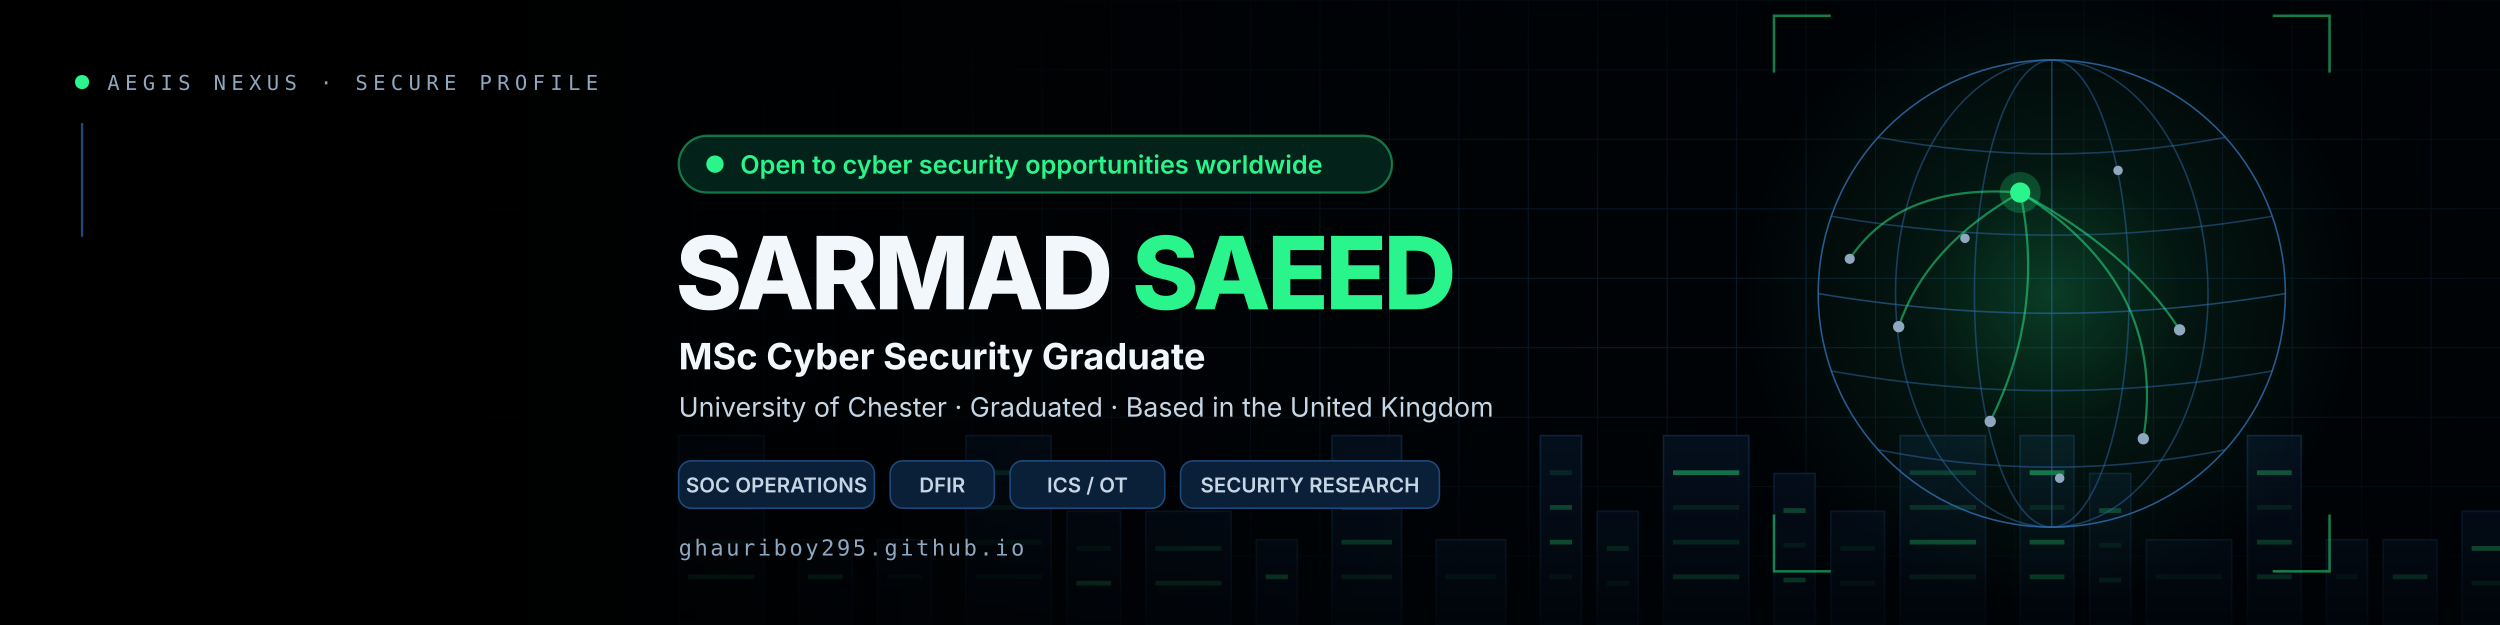
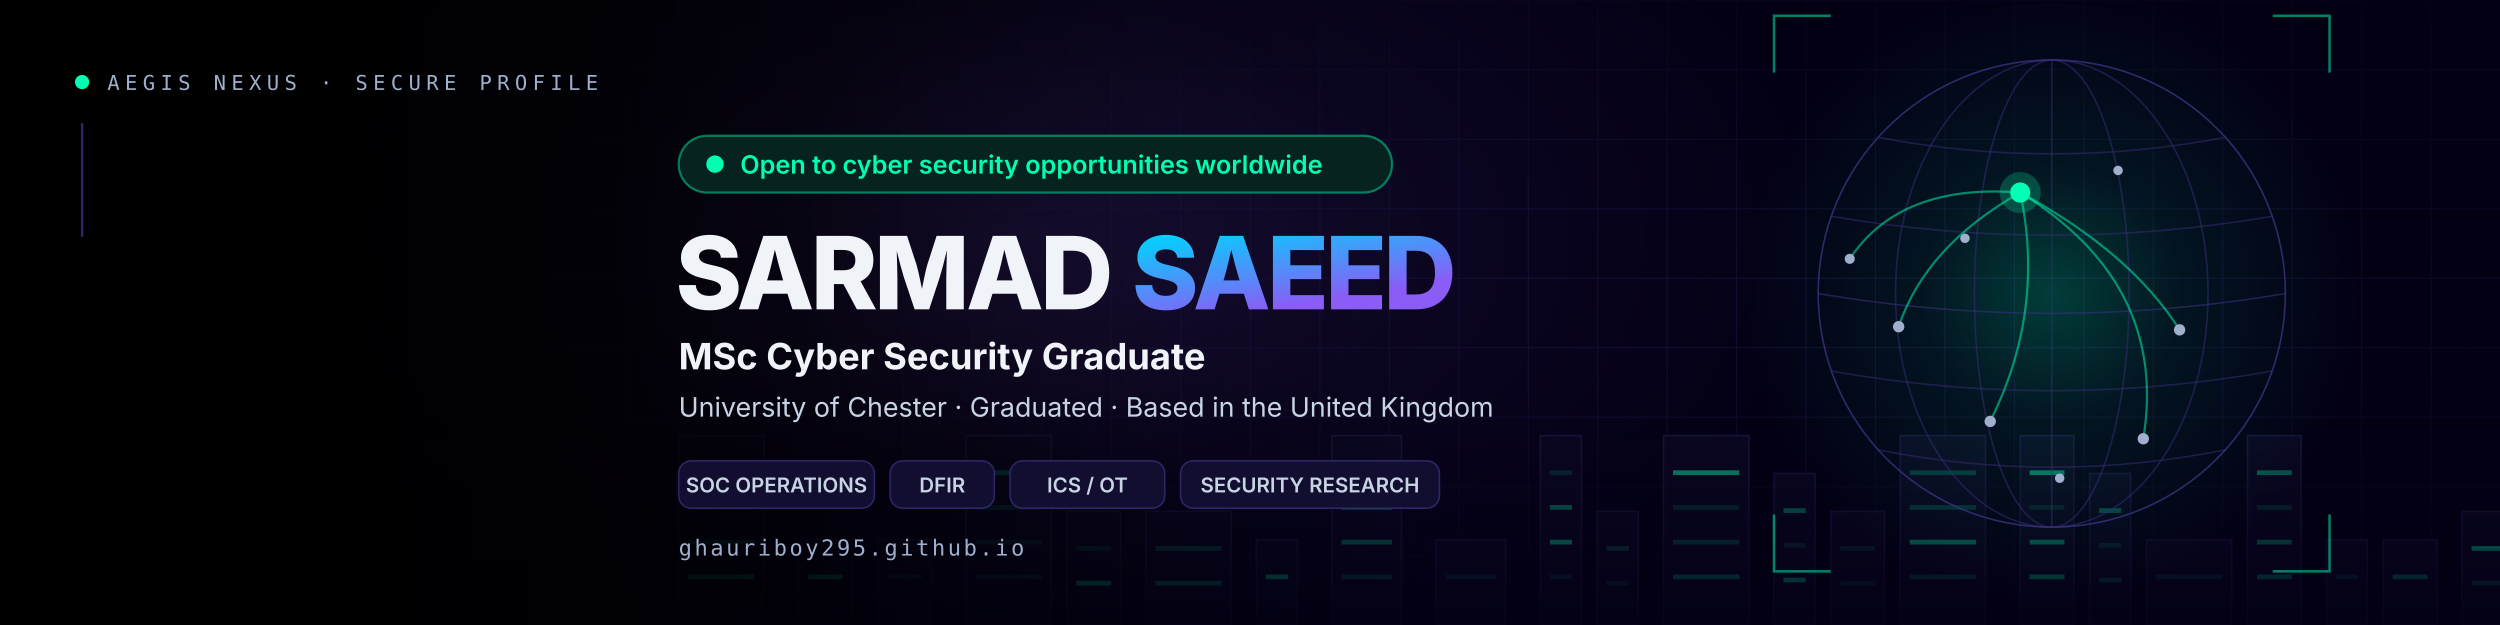
<svg xmlns="http://www.w3.org/2000/svg" width="1584" height="396" viewBox="0 0 1584 396">
  <defs>
    <pattern id="lbGrid" width="44" height="44" patternUnits="userSpaceOnUse">
-       <path d="M44 0H0V44" fill="none" stroke="#1E4A7A" stroke-opacity="0.5" stroke-width="1" />
+       <path d="M44 0H0V44" fill="none" stroke="#2E2668" stroke-opacity="0.5" stroke-width="1" />
    </pattern>
    <radialGradient id="lbFade" cx="0.72" cy="0.5" r="0.65">
      <stop offset="0" stop-color="#fff" stop-opacity="0.85" />
      <stop offset="1" stop-color="#fff" stop-opacity="0" />
    </radialGradient>
    <mask id="lbGridMask">
      <rect width="1584" height="396" fill="url(#lbFade)" />
    </mask>
    <radialGradient id="lbGlow" cx="0.5" cy="0.5" r="0.5">
-       <stop offset="0" stop-color="#29F58C" stop-opacity="0.24" />
-       <stop offset="0.42" stop-color="#29F58C" stop-opacity="0.08" />
-       <stop offset="1" stop-color="#29F58C" stop-opacity="0" />
+       <stop offset="0" stop-color="#00FFB2" stop-opacity="0.24" />
+       <stop offset="0.42" stop-color="#00FFB2" stop-opacity="0.08" />
+       <stop offset="1" stop-color="#00FFB2" stop-opacity="0" />
    </radialGradient>
    <linearGradient id="lbLeftShade" x1="0" y1="0" x2="1" y2="0">
      <stop offset="0" stop-color="#000000" stop-opacity="1" />
      <stop offset="0.16" stop-color="#000000" stop-opacity="0.94" />
      <stop offset="0.32" stop-color="#000000" stop-opacity="0.62" />
      <stop offset="0.46" stop-color="#000000" stop-opacity="0.22" />
      <stop offset="0.58" stop-color="#000000" stop-opacity="0" />
    </linearGradient>
    <linearGradient id="lbDeckFade" x1="0" y1="0" x2="0" y2="1">
-       <stop offset="0" stop-color="#000306" stop-opacity="0" />
-       <stop offset="1" stop-color="#000306" stop-opacity="0.85" />
+       <stop offset="0" stop-color="#030014" stop-opacity="0" />
+       <stop offset="1" stop-color="#030014" stop-opacity="0.85" />
    </linearGradient>
+     <linearGradient id="lbName" x1="0" y1="0" x2="1" y2="0.6">
+       <stop offset="0" stop-color="#00FFB2" />
+       <stop offset="0.45" stop-color="#00D4FF" />
+       <stop offset="1" stop-color="#8B5CF6" />
+     </linearGradient>
+     <radialGradient id="lbVioletGlow" cx="0.5" cy="0.5" r="0.5">
+       <stop offset="0" stop-color="#8B5CF6" stop-opacity="0.2" />
+       <stop offset="0.5" stop-color="#8B5CF6" stop-opacity="0.06" />
+       <stop offset="1" stop-color="#8B5CF6" stop-opacity="0" />
+     </radialGradient>
  </defs>
-   <rect width="1584" height="396" fill="#000306" />
+   <rect width="1584" height="396" fill="#030014" />
+   <ellipse cx="640" cy="150" rx="520" ry="300" fill="url(#lbVioletGlow)" />
  <rect width="1584" height="396" fill="url(#lbGrid)" mask="url(#lbGridMask)" />
  <g opacity="0.85">
-     <rect x="430" y="276" width="54" height="120" fill="#061426" stroke="#10304F" stroke-width="1" />
-     <rect x="436" y="298" width="42" height="3" fill="#29F58C" opacity="0.72" />
-     <rect x="436" y="320" width="42" height="3" fill="#29F58C" opacity="0.3" />
-     <rect x="436" y="342" width="42" height="3" fill="#29F58C" opacity="0.3" />
-     <rect x="436" y="364" width="42" height="3" fill="#29F58C" opacity="0.72" />
-     <rect x="506" y="342" width="34" height="54" fill="#061426" stroke="#10304F" stroke-width="1" />
-     <rect x="512" y="364" width="22" height="3" fill="#29F58C" opacity="0.72" />
-     <rect x="556" y="342" width="34" height="54" fill="#061426" stroke="#10304F" stroke-width="1" />
-     <rect x="562" y="364" width="22" height="3" fill="#29F58C" opacity="0.18" />
-     <rect x="612" y="276" width="54" height="120" fill="#061426" stroke="#10304F" stroke-width="1" />
-     <rect x="618" y="298" width="42" height="3" fill="#29F58C" opacity="0.3" />
-     <rect x="618" y="320" width="42" height="3" fill="#29F58C" opacity="0.18" />
-     <rect x="618" y="342" width="42" height="3" fill="#29F58C" opacity="0.18" />
-     <rect x="618" y="364" width="42" height="3" fill="#29F58C" opacity="0.18" />
-     <rect x="676" y="324" width="34" height="72" fill="#061426" stroke="#10304F" stroke-width="1" />
-     <rect x="682" y="346" width="22" height="3" fill="#29F58C" opacity="0.18" />
-     <rect x="682" y="368" width="22" height="3" fill="#29F58C" opacity="0.72" />
-     <rect x="726" y="324" width="54" height="72" fill="#061426" stroke="#10304F" stroke-width="1" />
-     <rect x="732" y="346" width="42" height="3" fill="#29F58C" opacity="0.3" />
-     <rect x="732" y="368" width="42" height="3" fill="#29F58C" opacity="0.5" />
-     <rect x="796" y="342" width="26" height="54" fill="#061426" stroke="#10304F" stroke-width="1" />
-     <rect x="802" y="364" width="14" height="3" fill="#29F58C" opacity="0.72" />
-     <rect x="844" y="276" width="44" height="120" fill="#061426" stroke="#10304F" stroke-width="1" />
-     <rect x="850" y="298" width="32" height="3" fill="#29F58C" opacity="0.18" />
-     <rect x="850" y="320" width="32" height="3" fill="#29F58C" opacity="0.5" />
-     <rect x="850" y="342" width="32" height="3" fill="#29F58C" opacity="0.5" />
-     <rect x="850" y="364" width="32" height="3" fill="#29F58C" opacity="0.3" />
-     <rect x="910" y="342" width="44" height="54" fill="#061426" stroke="#10304F" stroke-width="1" />
-     <rect x="916" y="364" width="32" height="3" fill="#29F58C" opacity="0.18" />
-     <rect x="976" y="276" width="26" height="120" fill="#061426" stroke="#10304F" stroke-width="1" />
-     <rect x="982" y="298" width="14" height="3" fill="#29F58C" opacity="0.18" />
-     <rect x="982" y="320" width="14" height="3" fill="#29F58C" opacity="0.5" />
-     <rect x="982" y="342" width="14" height="3" fill="#29F58C" opacity="0.72" />
-     <rect x="982" y="364" width="14" height="3" fill="#29F58C" opacity="0.18" />
-     <rect x="1012" y="324" width="26" height="72" fill="#061426" stroke="#10304F" stroke-width="1" />
-     <rect x="1018" y="346" width="14" height="3" fill="#29F58C" opacity="0.3" />
-     <rect x="1018" y="368" width="14" height="3" fill="#29F58C" opacity="0.18" />
-     <rect x="1054" y="276" width="54" height="120" fill="#061426" stroke="#10304F" stroke-width="1" />
-     <rect x="1060" y="298" width="42" height="3" fill="#29F58C" opacity="0.72" />
-     <rect x="1060" y="320" width="42" height="3" fill="#29F58C" opacity="0.18" />
-     <rect x="1060" y="342" width="42" height="3" fill="#29F58C" opacity="0.3" />
-     <rect x="1060" y="364" width="42" height="3" fill="#29F58C" opacity="0.5" />
-     <rect x="1124" y="300" width="26" height="96" fill="#061426" stroke="#10304F" stroke-width="1" />
-     <rect x="1130" y="322" width="14" height="3" fill="#29F58C" opacity="0.5" />
-     <rect x="1130" y="344" width="14" height="3" fill="#29F58C" opacity="0.18" />
-     <rect x="1130" y="366" width="14" height="3" fill="#29F58C" opacity="0.72" />
-     <rect x="1160" y="324" width="34" height="72" fill="#061426" stroke="#10304F" stroke-width="1" />
-     <rect x="1166" y="346" width="22" height="3" fill="#29F58C" opacity="0.18" />
-     <rect x="1166" y="368" width="22" height="3" fill="#29F58C" opacity="0.18" />
-     <rect x="1204" y="276" width="54" height="120" fill="#061426" stroke="#10304F" stroke-width="1" />
-     <rect x="1210" y="298" width="42" height="3" fill="#29F58C" opacity="0.3" />
-     <rect x="1210" y="320" width="42" height="3" fill="#29F58C" opacity="0.3" />
-     <rect x="1210" y="342" width="42" height="3" fill="#29F58C" opacity="0.72" />
-     <rect x="1210" y="364" width="42" height="3" fill="#29F58C" opacity="0.3" />
-     <rect x="1280" y="276" width="34" height="120" fill="#061426" stroke="#10304F" stroke-width="1" />
-     <rect x="1286" y="298" width="22" height="3" fill="#29F58C" opacity="0.72" />
-     <rect x="1286" y="320" width="22" height="3" fill="#29F58C" opacity="0.18" />
-     <rect x="1286" y="342" width="22" height="3" fill="#29F58C" opacity="0.72" />
-     <rect x="1286" y="364" width="22" height="3" fill="#29F58C" opacity="0.72" />
-     <rect x="1324" y="300" width="26" height="96" fill="#061426" stroke="#10304F" stroke-width="1" />
-     <rect x="1330" y="322" width="14" height="3" fill="#29F58C" opacity="0.5" />
-     <rect x="1330" y="344" width="14" height="3" fill="#29F58C" opacity="0.18" />
-     <rect x="1330" y="366" width="14" height="3" fill="#29F58C" opacity="0.3" />
-     <rect x="1360" y="342" width="54" height="54" fill="#061426" stroke="#10304F" stroke-width="1" />
-     <rect x="1366" y="364" width="42" height="3" fill="#29F58C" opacity="0.18" />
-     <rect x="1424" y="276" width="34" height="120" fill="#061426" stroke="#10304F" stroke-width="1" />
-     <rect x="1430" y="298" width="22" height="3" fill="#29F58C" opacity="0.5" />
-     <rect x="1430" y="320" width="22" height="3" fill="#29F58C" opacity="0.18" />
-     <rect x="1430" y="342" width="22" height="3" fill="#29F58C" opacity="0.5" />
-     <rect x="1430" y="364" width="22" height="3" fill="#29F58C" opacity="0.5" />
-     <rect x="1474" y="342" width="26" height="54" fill="#061426" stroke="#10304F" stroke-width="1" />
-     <rect x="1480" y="364" width="14" height="3" fill="#29F58C" opacity="0.18" />
-     <rect x="1510" y="342" width="34" height="54" fill="#061426" stroke="#10304F" stroke-width="1" />
-     <rect x="1516" y="364" width="22" height="3" fill="#29F58C" opacity="0.5" />
-     <rect x="1560" y="324" width="54" height="72" fill="#061426" stroke="#10304F" stroke-width="1" />
-     <rect x="1566" y="346" width="42" height="3" fill="#29F58C" opacity="0.72" />
-     <rect x="1566" y="368" width="42" height="3" fill="#29F58C" opacity="0.3" />
+     <rect x="430" y="276" width="54" height="120" fill="#0C0824" stroke="#1E1848" stroke-width="1" />
+     <rect x="436" y="298" width="42" height="3" fill="#00FFB2" opacity="0.72" />
+     <rect x="436" y="320" width="42" height="3" fill="#00FFB2" opacity="0.3" />
+     <rect x="436" y="342" width="42" height="3" fill="#00FFB2" opacity="0.3" />
+     <rect x="436" y="364" width="42" height="3" fill="#00FFB2" opacity="0.72" />
+     <rect x="506" y="342" width="34" height="54" fill="#0C0824" stroke="#1E1848" stroke-width="1" />
+     <rect x="512" y="364" width="22" height="3" fill="#00FFB2" opacity="0.72" />
+     <rect x="556" y="342" width="34" height="54" fill="#0C0824" stroke="#1E1848" stroke-width="1" />
+     <rect x="562" y="364" width="22" height="3" fill="#00FFB2" opacity="0.18" />
+     <rect x="612" y="276" width="54" height="120" fill="#0C0824" stroke="#1E1848" stroke-width="1" />
+     <rect x="618" y="298" width="42" height="3" fill="#00FFB2" opacity="0.3" />
+     <rect x="618" y="320" width="42" height="3" fill="#00FFB2" opacity="0.18" />
+     <rect x="618" y="342" width="42" height="3" fill="#00FFB2" opacity="0.18" />
+     <rect x="618" y="364" width="42" height="3" fill="#00FFB2" opacity="0.18" />
+     <rect x="676" y="324" width="34" height="72" fill="#0C0824" stroke="#1E1848" stroke-width="1" />
+     <rect x="682" y="346" width="22" height="3" fill="#00FFB2" opacity="0.18" />
+     <rect x="682" y="368" width="22" height="3" fill="#00FFB2" opacity="0.72" />
+     <rect x="726" y="324" width="54" height="72" fill="#0C0824" stroke="#1E1848" stroke-width="1" />
+     <rect x="732" y="346" width="42" height="3" fill="#00FFB2" opacity="0.3" />
+     <rect x="732" y="368" width="42" height="3" fill="#00FFB2" opacity="0.5" />
+     <rect x="796" y="342" width="26" height="54" fill="#0C0824" stroke="#1E1848" stroke-width="1" />
+     <rect x="802" y="364" width="14" height="3" fill="#00FFB2" opacity="0.72" />
+     <rect x="844" y="276" width="44" height="120" fill="#0C0824" stroke="#1E1848" stroke-width="1" />
+     <rect x="850" y="298" width="32" height="3" fill="#00FFB2" opacity="0.18" />
+     <rect x="850" y="320" width="32" height="3" fill="#00FFB2" opacity="0.5" />
+     <rect x="850" y="342" width="32" height="3" fill="#00FFB2" opacity="0.5" />
+     <rect x="850" y="364" width="32" height="3" fill="#00FFB2" opacity="0.3" />
+     <rect x="910" y="342" width="44" height="54" fill="#0C0824" stroke="#1E1848" stroke-width="1" />
+     <rect x="916" y="364" width="32" height="3" fill="#00FFB2" opacity="0.18" />
+     <rect x="976" y="276" width="26" height="120" fill="#0C0824" stroke="#1E1848" stroke-width="1" />
+     <rect x="982" y="298" width="14" height="3" fill="#00FFB2" opacity="0.18" />
+     <rect x="982" y="320" width="14" height="3" fill="#00FFB2" opacity="0.5" />
+     <rect x="982" y="342" width="14" height="3" fill="#00FFB2" opacity="0.72" />
+     <rect x="982" y="364" width="14" height="3" fill="#00FFB2" opacity="0.18" />
+     <rect x="1012" y="324" width="26" height="72" fill="#0C0824" stroke="#1E1848" stroke-width="1" />
+     <rect x="1018" y="346" width="14" height="3" fill="#00FFB2" opacity="0.3" />
+     <rect x="1018" y="368" width="14" height="3" fill="#00FFB2" opacity="0.18" />
+     <rect x="1054" y="276" width="54" height="120" fill="#0C0824" stroke="#1E1848" stroke-width="1" />
+     <rect x="1060" y="298" width="42" height="3" fill="#00FFB2" opacity="0.72" />
+     <rect x="1060" y="320" width="42" height="3" fill="#00FFB2" opacity="0.18" />
+     <rect x="1060" y="342" width="42" height="3" fill="#00FFB2" opacity="0.3" />
+     <rect x="1060" y="364" width="42" height="3" fill="#00FFB2" opacity="0.5" />
+     <rect x="1124" y="300" width="26" height="96" fill="#0C0824" stroke="#1E1848" stroke-width="1" />
+     <rect x="1130" y="322" width="14" height="3" fill="#00FFB2" opacity="0.5" />
+     <rect x="1130" y="344" width="14" height="3" fill="#00FFB2" opacity="0.18" />
+     <rect x="1130" y="366" width="14" height="3" fill="#00FFB2" opacity="0.72" />
+     <rect x="1160" y="324" width="34" height="72" fill="#0C0824" stroke="#1E1848" stroke-width="1" />
+     <rect x="1166" y="346" width="22" height="3" fill="#00FFB2" opacity="0.18" />
+     <rect x="1166" y="368" width="22" height="3" fill="#00FFB2" opacity="0.18" />
+     <rect x="1204" y="276" width="54" height="120" fill="#0C0824" stroke="#1E1848" stroke-width="1" />
+     <rect x="1210" y="298" width="42" height="3" fill="#00FFB2" opacity="0.3" />
+     <rect x="1210" y="320" width="42" height="3" fill="#00FFB2" opacity="0.3" />
+     <rect x="1210" y="342" width="42" height="3" fill="#00FFB2" opacity="0.72" />
+     <rect x="1210" y="364" width="42" height="3" fill="#00FFB2" opacity="0.3" />
+     <rect x="1280" y="276" width="34" height="120" fill="#0C0824" stroke="#1E1848" stroke-width="1" />
+     <rect x="1286" y="298" width="22" height="3" fill="#00FFB2" opacity="0.72" />
+     <rect x="1286" y="320" width="22" height="3" fill="#00FFB2" opacity="0.18" />
+     <rect x="1286" y="342" width="22" height="3" fill="#00FFB2" opacity="0.72" />
+     <rect x="1286" y="364" width="22" height="3" fill="#00FFB2" opacity="0.72" />
+     <rect x="1324" y="300" width="26" height="96" fill="#0C0824" stroke="#1E1848" stroke-width="1" />
+     <rect x="1330" y="322" width="14" height="3" fill="#00FFB2" opacity="0.5" />
+     <rect x="1330" y="344" width="14" height="3" fill="#00FFB2" opacity="0.18" />
+     <rect x="1330" y="366" width="14" height="3" fill="#00FFB2" opacity="0.3" />
+     <rect x="1360" y="342" width="54" height="54" fill="#0C0824" stroke="#1E1848" stroke-width="1" />
+     <rect x="1366" y="364" width="42" height="3" fill="#00FFB2" opacity="0.18" />
+     <rect x="1424" y="276" width="34" height="120" fill="#0C0824" stroke="#1E1848" stroke-width="1" />
+     <rect x="1430" y="298" width="22" height="3" fill="#00FFB2" opacity="0.5" />
+     <rect x="1430" y="320" width="22" height="3" fill="#00FFB2" opacity="0.18" />
+     <rect x="1430" y="342" width="22" height="3" fill="#00FFB2" opacity="0.5" />
+     <rect x="1430" y="364" width="22" height="3" fill="#00FFB2" opacity="0.5" />
+     <rect x="1474" y="342" width="26" height="54" fill="#0C0824" stroke="#1E1848" stroke-width="1" />
+     <rect x="1480" y="364" width="14" height="3" fill="#00FFB2" opacity="0.18" />
+     <rect x="1510" y="342" width="34" height="54" fill="#0C0824" stroke="#1E1848" stroke-width="1" />
+     <rect x="1516" y="364" width="22" height="3" fill="#00FFB2" opacity="0.5" />
+     <rect x="1560" y="324" width="54" height="72" fill="#0C0824" stroke="#1E1848" stroke-width="1" />
+     <rect x="1566" y="346" width="42" height="3" fill="#00FFB2" opacity="0.72" />
+     <rect x="1566" y="368" width="42" height="3" fill="#00FFB2" opacity="0.3" />
  </g>
  <rect x="0" y="250" width="1584" height="146" fill="url(#lbDeckFade)" />
  <rect width="1584" height="396" fill="url(#lbLeftShade)" />
  <g font-family="Consolas, 'SFMono-Regular', Menlo, monospace" font-size="13" letter-spacing="3.4">
-     <circle cx="52" cy="52" r="4.5" fill="#29F58C" />
-     <text x="68" y="57" fill="#8FA8C0">AEGIS NEXUS · SECURE PROFILE</text>
+     <circle cx="52" cy="52" r="4.5" fill="#00FFB2" />
+     <text x="68" y="57" fill="#A0B0CC">AEGIS NEXUS · SECURE PROFILE</text>
  </g>
-   <path d="M52 78 V150" stroke="#1E4A7A" stroke-width="1.5" />
+   <path d="M52 78 V150" stroke="#2E2668" stroke-width="1.5" />
  <g transform="translate(1300 186)">
    <circle r="196" fill="url(#lbGlow)" />
-     <g fill="none" stroke="#2D6BA8">
+     <g fill="none" stroke="#3A2F7A">
      <circle r="148" stroke-opacity="0.85" />
      <ellipse rx="99" ry="148" stroke-opacity="0.5" />
      <ellipse rx="49" ry="148" stroke-opacity="0.5" />
      <line x1="0" y1="-148" x2="0" y2="148" stroke-opacity="0.5" />
      <path d="M-110 -99 Q0 -78 110 -99" stroke-opacity="0.5" />
      <path d="M-140 -49 Q0 -25 140 -49" stroke-opacity="0.5" />
      <path d="M-148 0 Q0 25 148 0" stroke-opacity="0.6" />
      <path d="M-140 49 Q0 74 140 49" stroke-opacity="0.5" />
      <path d="M-110 99 Q0 121 110 99" stroke-opacity="0.5" />
    </g>
-     <g fill="none" stroke="#29F58C" stroke-opacity="0.5" stroke-width="1.4">
+     <g fill="none" stroke="#00FFB2" stroke-opacity="0.5" stroke-width="1.4">
      <path d="M-20 -64 Q-80 -30 -97 21" />
      <path d="M-20 -64 Q50 -26 81 23" />
      <path d="M-20 -64 Q-4 11 -39 81" />
      <path d="M-20 -64 Q74 -6 58 92" />
      <path d="M-20 -64 Q-96 -70 -128 -22" />
    </g>
-     <g fill="#8FA8C0">
+     <g fill="#A0B0CC">
      <circle cx="-97" cy="21" r="3.6" />
      <circle cx="81" cy="23" r="3.6" />
      <circle cx="-39" cy="81" r="3.6" />
      <circle cx="58" cy="92" r="3.6" />
      <circle cx="-128" cy="-22" r="3.2" />
      <circle cx="-55" cy="-35" r="3" />
      <circle cx="42" cy="-78" r="3" />
      <circle cx="5" cy="117" r="3" />
    </g>
-     <circle cx="-20" cy="-64" r="13" fill="#29F58C" fill-opacity="0.22" />
-     <circle cx="-20" cy="-64" r="6.4" fill="#29F58C" />
-     <g fill="none" stroke="#29F58C" stroke-opacity="0.5" stroke-width="1.6">
+     <circle cx="-20" cy="-64" r="13" fill="#00FFB2" fill-opacity="0.22" />
+     <circle cx="-20" cy="-64" r="6.4" fill="#00FFB2" />
+     <g fill="none" stroke="#00FFB2" stroke-opacity="0.5" stroke-width="1.6">
      <path d="M-176 -140 V-176 H-140M176 -140 V-176 H140M-176 140 V176 H-140M176 140 V176 H140" />
    </g>
  </g>
-   <rect x="430" y="86" width="452" height="36" rx="18" fill="#03231A" stroke="#29F58C" stroke-opacity="0.45" stroke-width="1.4" />
-   <circle cx="453" cy="104" r="5.5" fill="#29F58C" />
-   <text x="469" y="110" fill="#29F58C" font-family="Inter, 'Segoe UI', Helvetica, Arial, sans-serif" font-size="16" font-weight="600">Open to cyber security opportunities worldwide</text>
-   <text x="428" y="196" fill="#F2F7FB" font-family="Inter, 'Segoe UI', Helvetica, Arial, sans-serif" font-size="64" font-weight="800" letter-spacing="-2.2">SARMAD <tspan fill="#29F58C">SAEED</tspan>
+   <rect x="430" y="86" width="452" height="36" rx="18" fill="#06231F" stroke="#00FFB2" stroke-opacity="0.45" stroke-width="1.4" />
+   <circle cx="453" cy="104" r="5.5" fill="#00FFB2" />
+   <text x="469" y="110" fill="#00FFB2" font-family="Inter, 'Segoe UI', Helvetica, Arial, sans-serif" font-size="16" font-weight="600">Open to cyber security opportunities worldwide</text>
+   <text x="428" y="196" fill="#F0F4F8" font-family="Inter, 'Segoe UI', Helvetica, Arial, sans-serif" font-size="64" font-weight="800" letter-spacing="-2.2">SARMAD <tspan fill="url(#lbName)">SAEED</tspan>
  </text>
-   <text x="430" y="234" fill="#F2F7FB" font-family="Inter, 'Segoe UI', Helvetica, Arial, sans-serif" font-size="23" font-weight="650">MSc Cyber Security Graduate</text>
-   <text x="430" y="264" fill="#C6D6E4" font-family="Inter, 'Segoe UI', Helvetica, Arial, sans-serif" font-size="17">University of Chester · Graduated · Based in the United Kingdom</text>
+   <text x="430" y="234" fill="#F0F4F8" font-family="Inter, 'Segoe UI', Helvetica, Arial, sans-serif" font-size="23" font-weight="650">MSc Cyber Security Graduate</text>
+   <text x="430" y="264" fill="#C8D4E4" font-family="Inter, 'Segoe UI', Helvetica, Arial, sans-serif" font-size="17">University of Chester · Graduated · Based in the United Kingdom</text>
  <g font-family="Inter, 'Segoe UI', Helvetica, Arial, sans-serif" font-size="13" font-weight="600">
-     <rect x="430" y="292" width="124" height="30" rx="8" fill="#0A1F38" stroke="#1E4A7A" />
-     <text x="492" y="312" text-anchor="middle" fill="#C6D6E4">SOC OPERATIONS</text>
-     <rect x="564" y="292" width="66" height="30" rx="8" fill="#0A1F38" stroke="#1E4A7A" />
-     <text x="597" y="312" text-anchor="middle" fill="#C6D6E4">DFIR</text>
-     <rect x="640" y="292" width="98" height="30" rx="8" fill="#0A1F38" stroke="#1E4A7A" />
-     <text x="689" y="312" text-anchor="middle" fill="#C6D6E4">ICS / OT</text>
-     <rect x="748" y="292" width="164" height="30" rx="8" fill="#0A1F38" stroke="#1E4A7A" />
-     <text x="830" y="312" text-anchor="middle" fill="#C6D6E4">SECURITY RESEARCH</text>
+     <rect x="430" y="292" width="124" height="30" rx="8" fill="#120E30" stroke="#2E2668" />
+     <text x="492" y="312" text-anchor="middle" fill="#C8D4E4">SOC OPERATIONS</text>
+     <rect x="564" y="292" width="66" height="30" rx="8" fill="#120E30" stroke="#2E2668" />
+     <text x="597" y="312" text-anchor="middle" fill="#C8D4E4">DFIR</text>
+     <rect x="640" y="292" width="98" height="30" rx="8" fill="#120E30" stroke="#2E2668" />
+     <text x="689" y="312" text-anchor="middle" fill="#C8D4E4">ICS / OT</text>
+     <rect x="748" y="292" width="164" height="30" rx="8" fill="#120E30" stroke="#2E2668" />
+     <text x="830" y="312" text-anchor="middle" fill="#C8D4E4">SECURITY RESEARCH</text>
  </g>
-   <text x="430" y="352" fill="#8FA8C0" font-family="Consolas, 'SFMono-Regular', Menlo, monospace" font-size="14" letter-spacing="1.6">ghauriboy295.github.io</text>
+   <text x="430" y="352" fill="#A0B0CC" font-family="Consolas, 'SFMono-Regular', Menlo, monospace" font-size="14" letter-spacing="1.6">ghauriboy295.github.io</text>
</svg>
